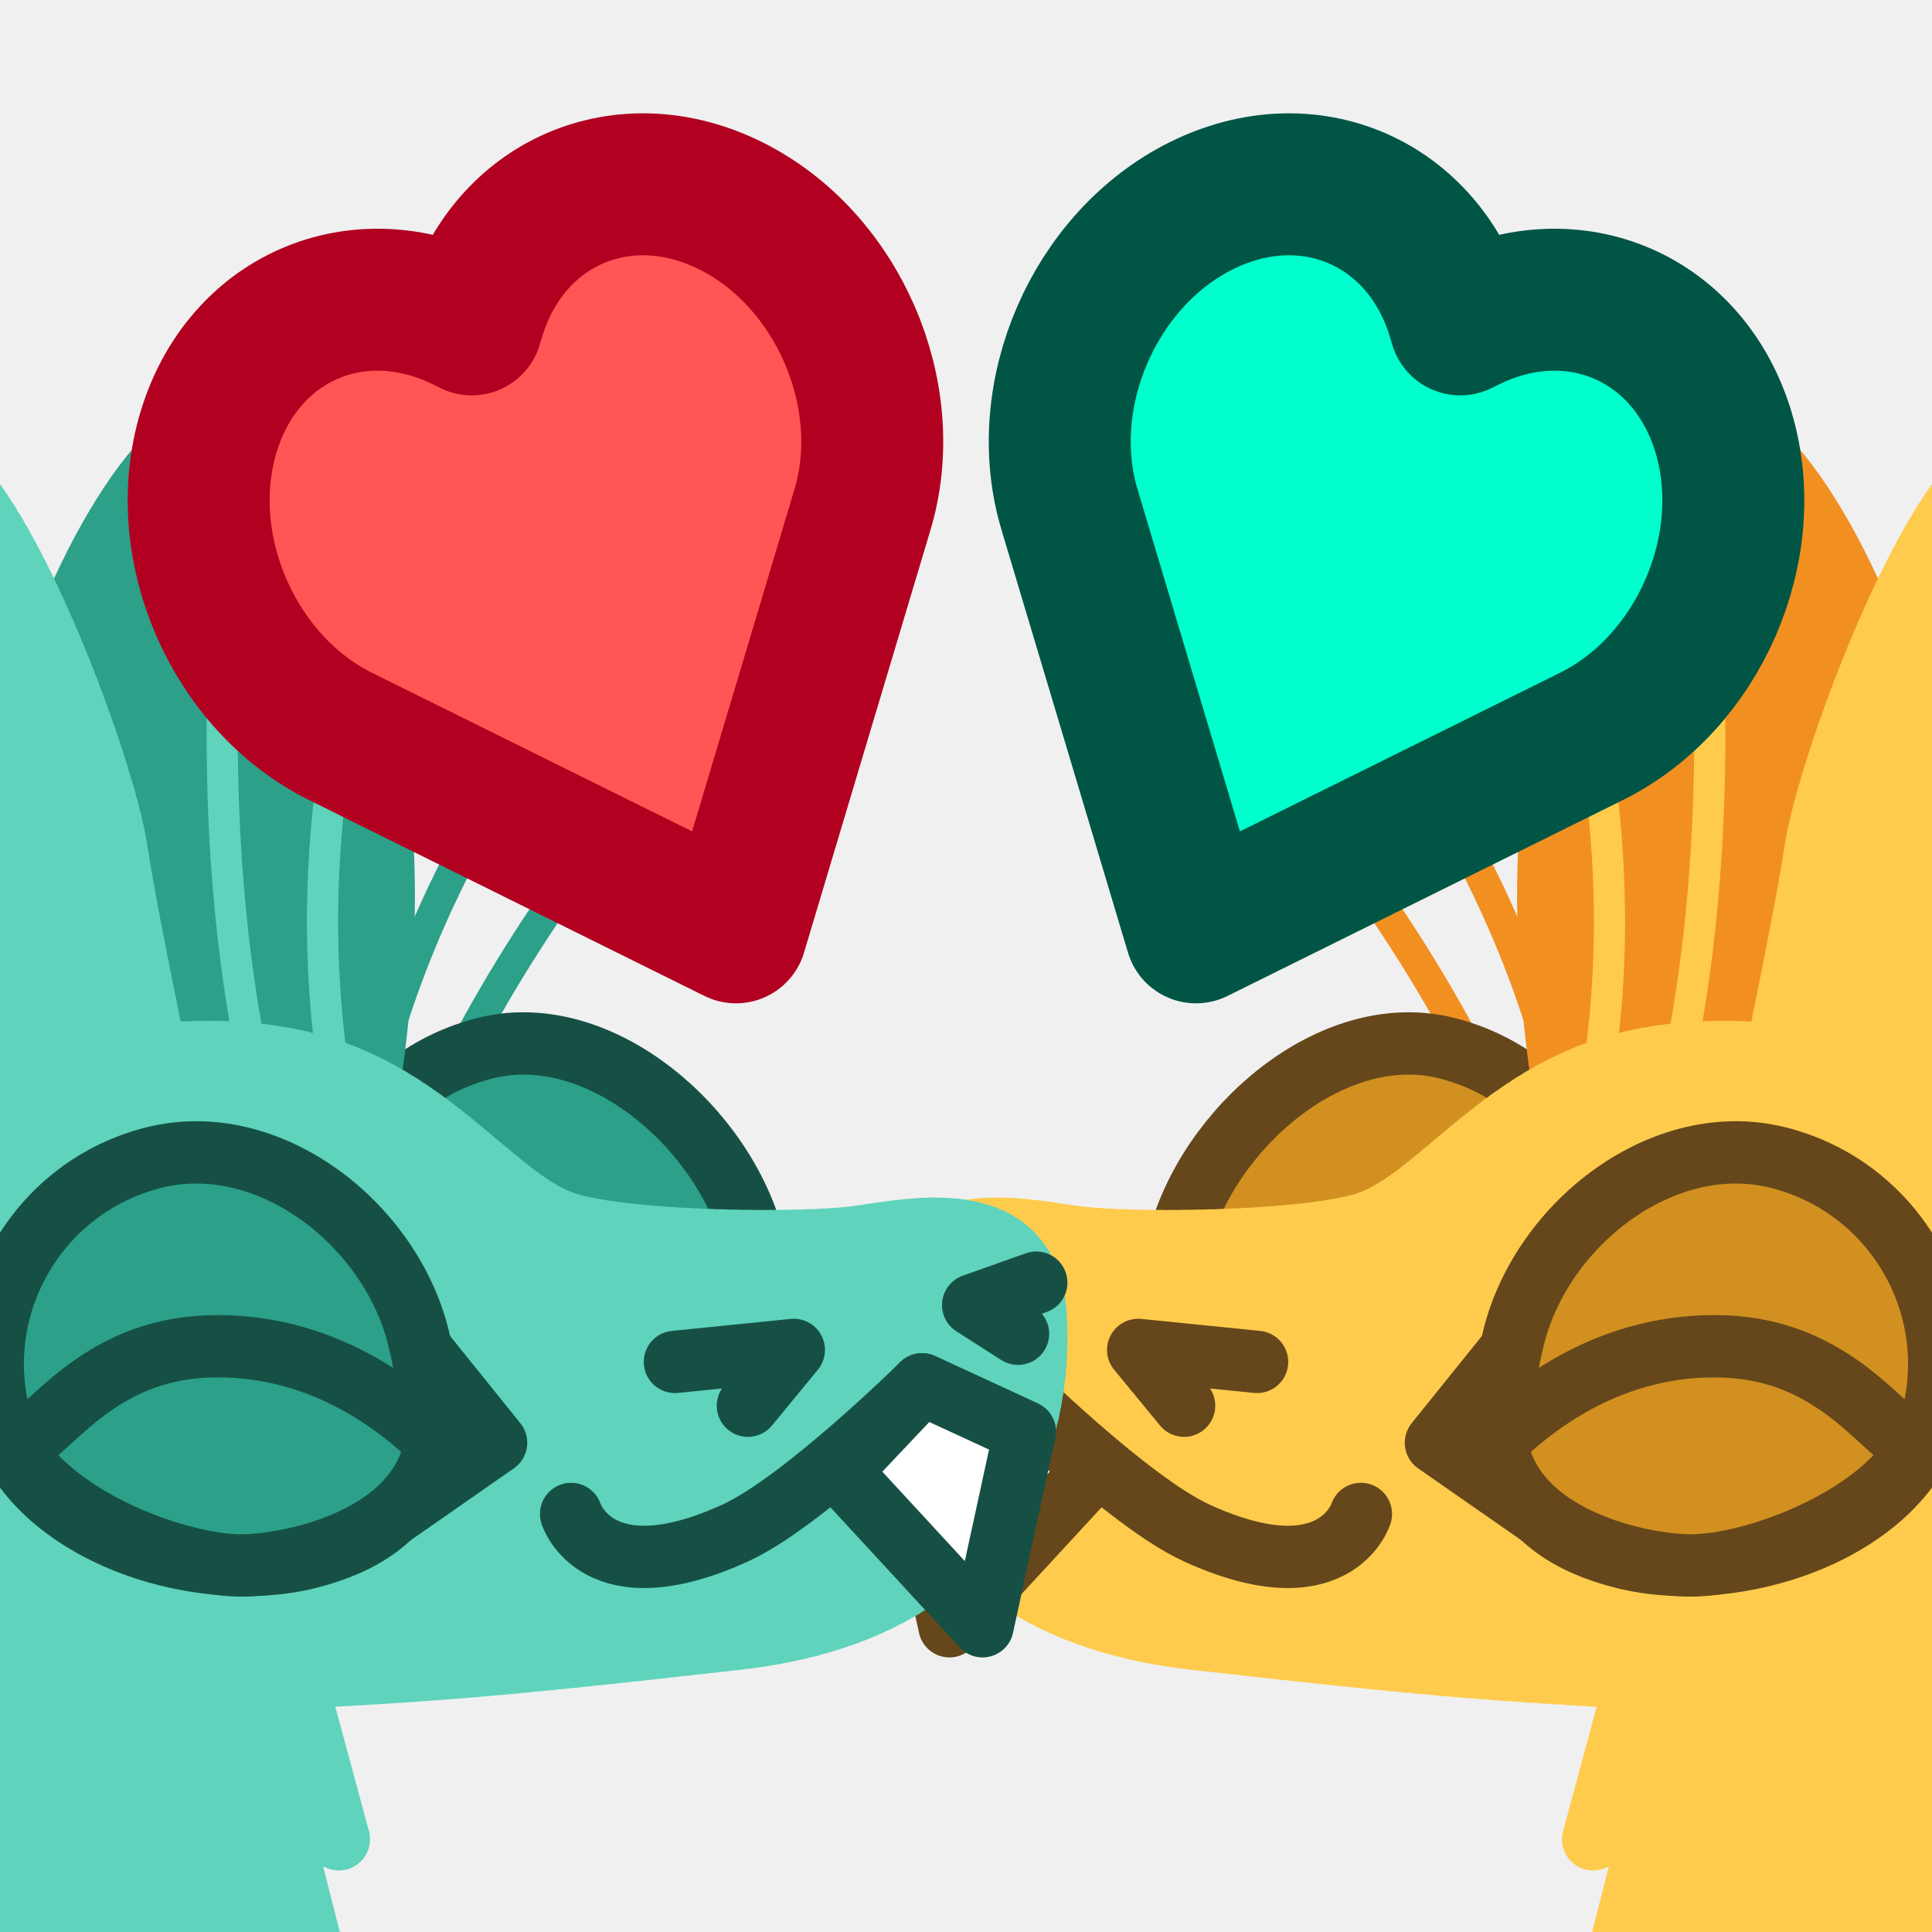
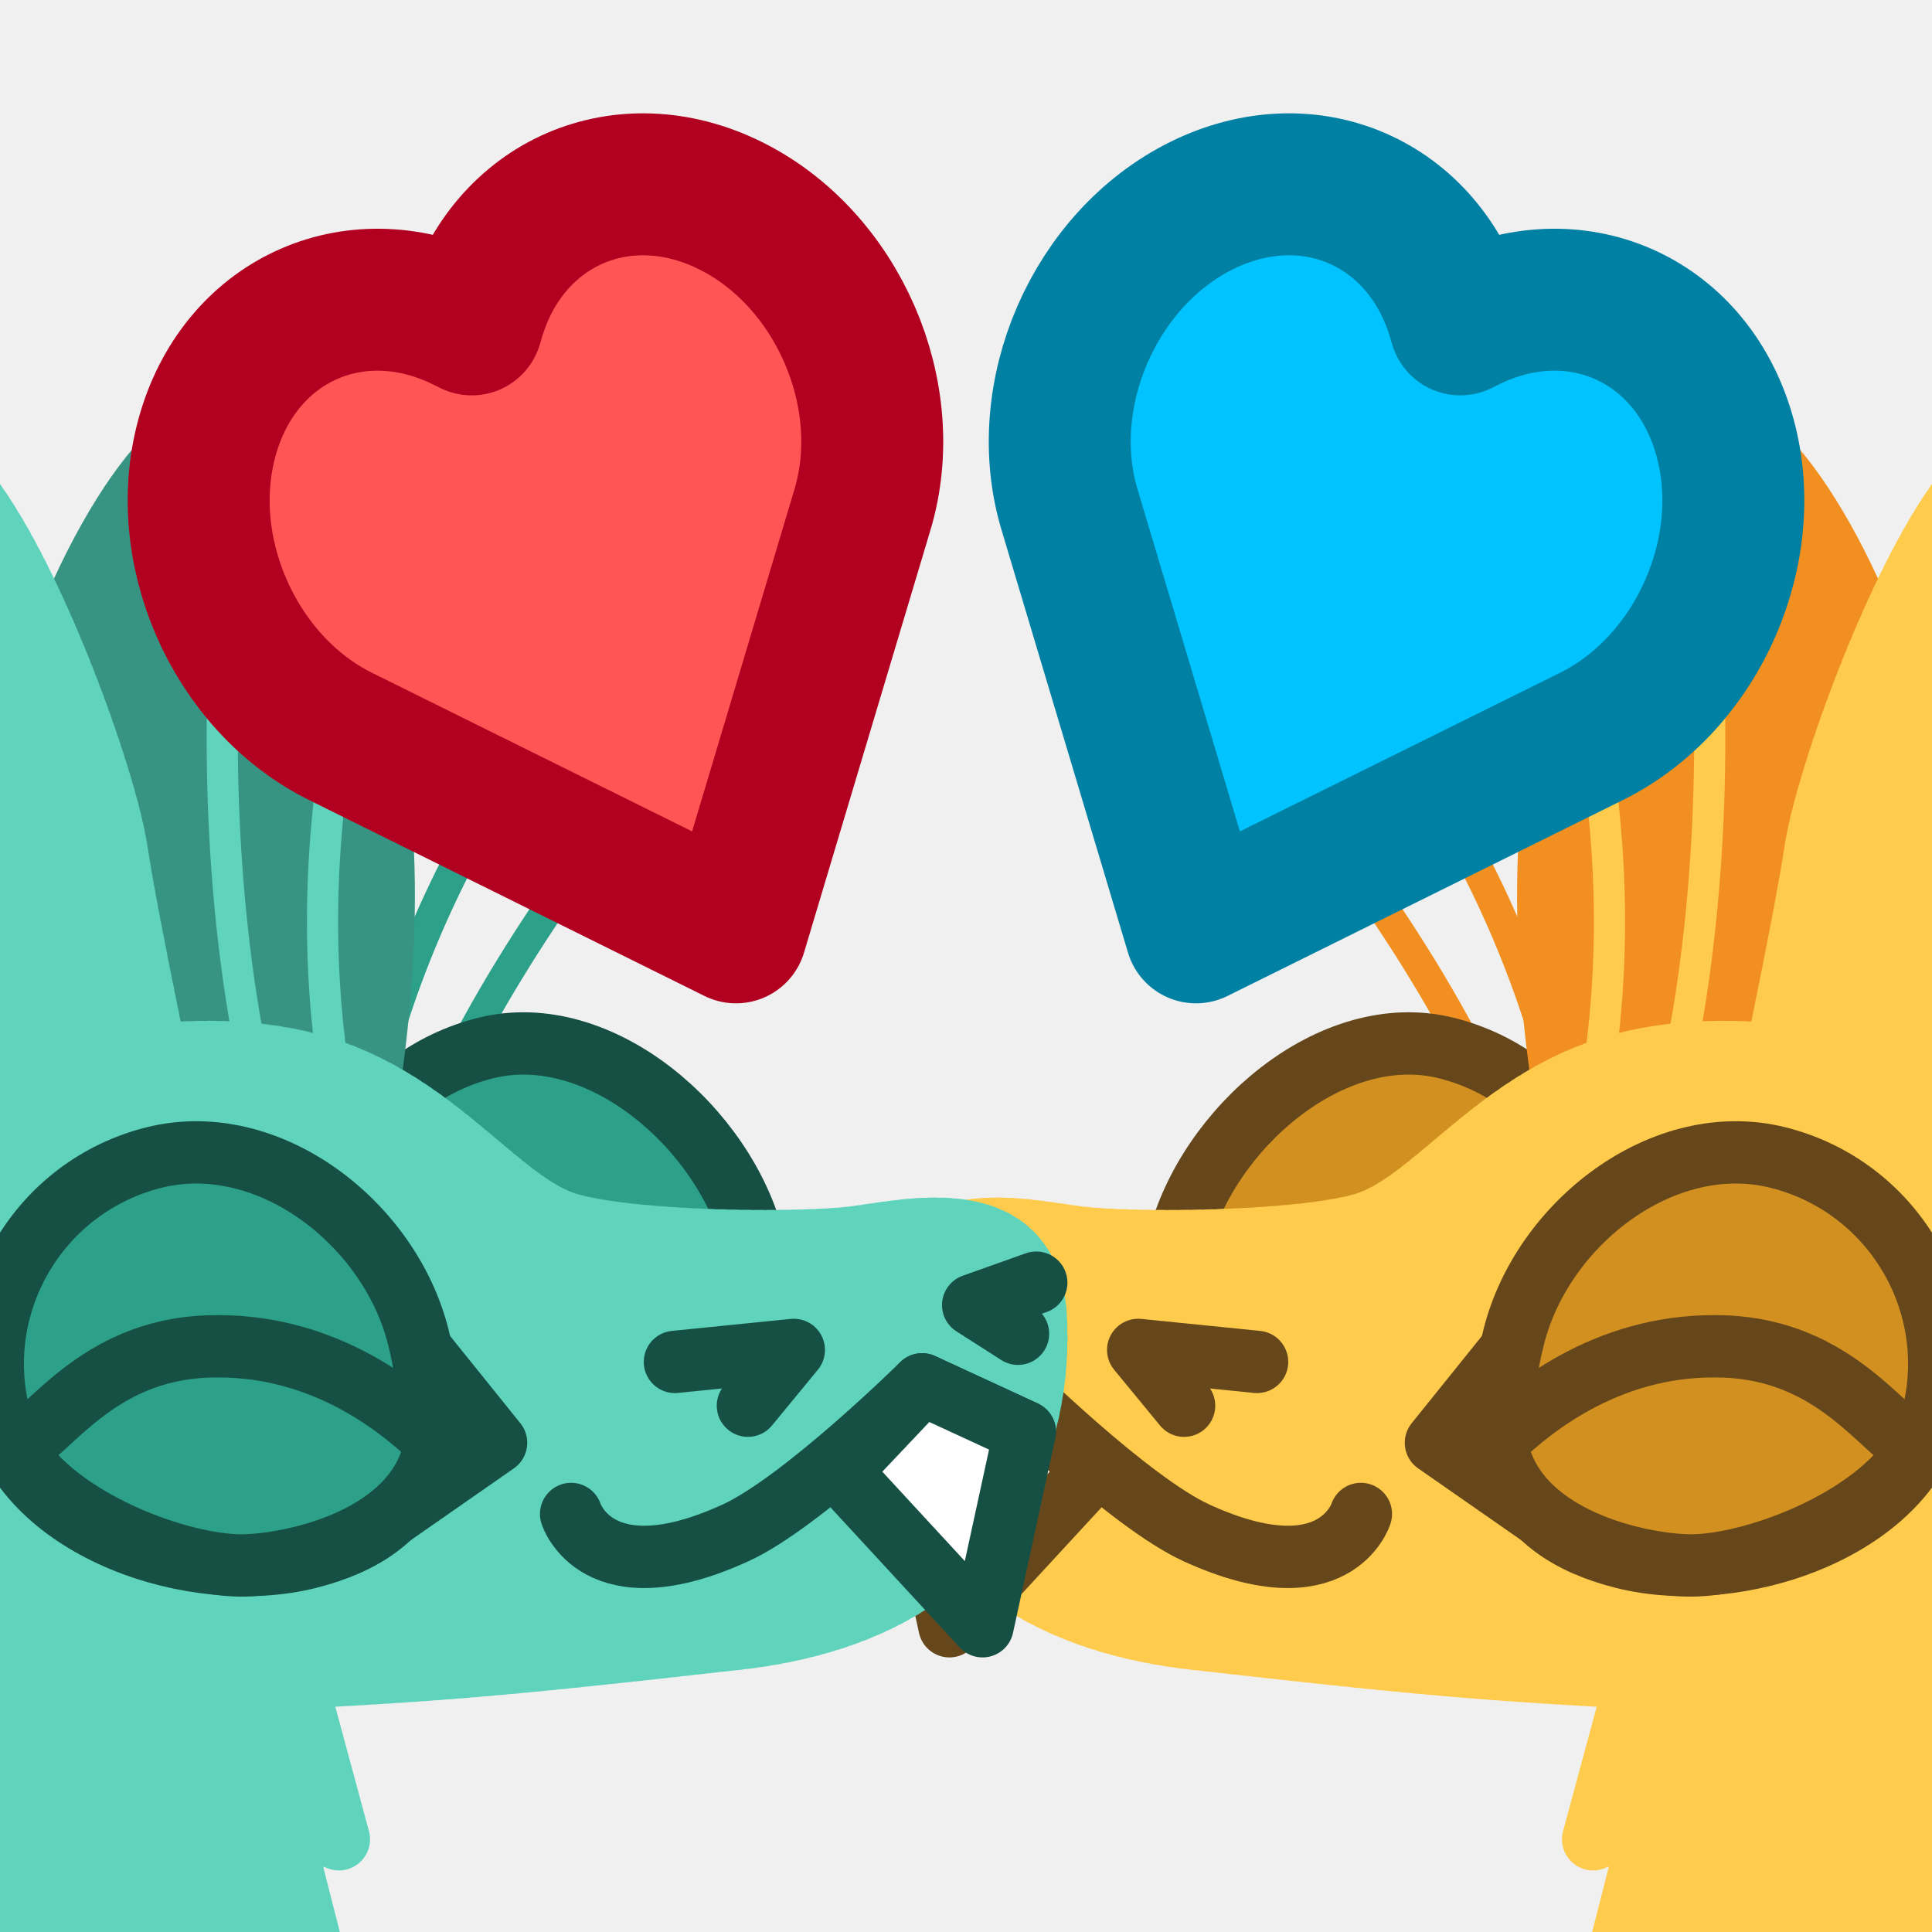
<svg xmlns="http://www.w3.org/2000/svg" version="1.1" id="svg824" width="1706.667" height="1706.667" viewBox="0 0 1706.667 1706.667">
  <defs id="defs828" />
  <g id="g22" transform="matrix(0.8601542,0,0,0.8601542,278.5982,280.5249)">
    <g id="layer1" style="display:inline">
-       <path style="display:none;fill:#123456;stroke:#123456;stroke-width:64;stroke-linecap:round;stroke-linejoin:round;-inkscape-stroke:none;paint-order:fill markers stroke;stop-color:#000000" d="m 1726.249,883.683 c 70.798,131.454 185.382,239.025 198.706,401.828 -29.438,-19.135 -55.932,-14.719 -79.483,13.247 91.022,54.7 58.514,175.917 81.69,267.15 l -99.353,6.624 c 66.759,58.919 81.773,128.186 90.522,198.706 l -494.507,2.208 c -24.38,-41.481 23.115,-208.563 66.236,-227.044 0,0 3.379,-20.015 -75.353,-9.455 28.741,-247.273 185.695,-422.176 311.542,-653.264 z" id="path3091" />
+       <path style="display:none;fill:#123456;stroke:#123456;stroke-width:64;stroke-linecap:round;stroke-linejoin:round;-inkscape-stroke:none;paint-order:fill markers stroke;stop-color:#000000" d="m 1726.249,883.683 c 70.798,131.454 185.382,239.025 198.706,401.828 -29.438,-19.135 -55.932,-14.719 -79.483,13.247 91.022,54.7 58.514,175.917 81.69,267.15 l -99.353,6.624 c 66.759,58.919 81.773,128.186 90.522,198.706 l -494.507,2.208 c -24.38,-41.481 23.115,-208.563 66.236,-227.044 0,0 3.379,-20.015 -75.353,-9.455 28.741,-247.273 185.695,-422.176 311.542,-653.264 z" id="path3091-7" />
      <path style="opacity:1;fill:#ffcb4c;fill-opacity:1;stroke:#ffcb4c;stroke-width:64;stroke-linecap:round;stroke-linejoin:round;stroke-miterlimit:4;stroke-dasharray:none;stroke-dashoffset:0;stroke-opacity:1;paint-order:fill markers stroke;stop-color:#000000" d="m 1377.012,1323.276 -64.785,239.508 62.822,-25.521 -51.043,200.244 459.384,-15.705 c 0,0 -127.607,-94.233 -149.202,-184.539 -21.595,-90.306 51.043,-253.25 51.043,-253.25 z" id="path3340" />
      <g id="g12988" transform="rotate(14.03742,864.68,1035.706)">
        <path style="display:inline;fill:none;fill-opacity:1;stroke:#f19020;stroke-width:32;stroke-linecap:round;stroke-linejoin:round;stroke-miterlimit:4;stroke-dasharray:none;stroke-dashoffset:0;stroke-opacity:1;paint-order:fill markers stroke;stop-color:#000000" d="M 723.584,367.196 C 870.541,457.364 1021.758,582.939 1125.242,705.962" id="path6280-0-6" />
        <path style="display:inline;fill:none;fill-opacity:1;stroke:#f19020;stroke-width:32;stroke-linecap:round;stroke-linejoin:round;stroke-miterlimit:4;stroke-dasharray:none;stroke-dashoffset:0;stroke-opacity:1;paint-order:fill markers stroke;stop-color:#000000" d="M 645.645,172.232 C 895.701,308.851 1101.341,482.692 1220.844,728.715" id="path6280-3" />
        <g id="g12997" transform="translate(509.3375,-143.4379)">
          <path id="path1915-9" style="display:inline;fill:#d19020;fill-opacity:1;stroke:#65471b;stroke-width:64;stroke-linecap:round;stroke-linejoin:round;paint-order:fill markers stroke;stop-color:#000000" d="m 792.618,1048.728 c 10e-6,120.717 -155.86,218.577 -276.577,218.577 -120.717,0 -160.577,-55.86 -160.577,-176.577 0,-120.717 97.86,-260.577 218.577,-260.577 120.717,0 218.577,97.86 218.577,218.577 z" />
        </g>
        <path style="opacity:1;fill:#f19020;fill-opacity:1;stroke:#f19020;stroke-width:64;stroke-linecap:round;stroke-miterlimit:4;stroke-dasharray:none;stroke-dashoffset:0;stroke-opacity:1;paint-order:fill markers stroke;stop-color:#000000" d="m 1249.41,782.795 c 0,0 -83.181,-156.506 -116.163,-336.237 -36.284,-197.722 -6.824,-425.579 59.112,-444.459 65.936,-18.88 215.616,149.626 273.26,279.426 57.645,129.8 90.594,436.709 90.594,436.709 z" id="path1640" />
        <path id="path1148" style="display:inline;opacity:1;fill:#ffcb4c;stroke:#ffcb4c;stroke-width:64;stroke-linecap:round;stroke-linejoin:round;stroke-miterlimit:4;stroke-dasharray:6.4, 6.4;stroke-dashoffset:0;stroke-opacity:1;paint-order:fill markers stroke;stop-color:#000000" d="m 1808.392,1010.121 c 0,0 -0.108,-10.821 -0.951,-28.418 -0.422,-8.799 -1.026,-19.291 -1.895,-30.973 -0.869,-11.681 -2,-24.552 -3.473,-38.106 -1.473,-13.553 -3.289,-27.788 -5.523,-42.201 -2.235,-14.413 -4.889,-29.005 -8.043,-43.268 -1.577,-7.131 -3.279,-14.182 -5.115,-21.086 -1.836,-6.904 -3.807,-13.662 -5.922,-20.213 -2.115,-6.551 -4.373,-12.892 -6.787,-18.963 -2.414,-6.071 -4.983,-11.87 -7.715,-17.334 -2.732,-5.464 -5.935,-10.786 -9.539,-15.961 -3.604,-5.175 -7.611,-10.205 -11.949,-15.084 -4.338,-4.879 -9.007,-9.609 -13.94,-14.186 -4.932,-4.576 -10.126,-8.999 -15.514,-13.266 -5.387,-4.266 -10.967,-8.375 -16.67,-12.324 -5.703,-3.949 -11.53,-7.738 -17.41,-11.363 -11.761,-7.251 -23.737,-13.847 -35.371,-19.76 -11.634,-5.913 -22.926,-11.142 -33.32,-15.66 -10.395,-4.519 -19.891,-8.326 -27.934,-11.395 -16.085,-6.137 -26.354,-9.318 -26.354,-9.318 -106.831,-15.988 -232.175,6.969 -312.625,60.014 -101.267,66.77 -136.887,176.629 -198.707,211.955 -61.82,35.325 -225.2,77.273 -280.397,83.897 -55.196,6.623 -183.25,6.625 -161.172,123.641 22.078,117.016 112.599,282.605 377.541,247.279 264.942,-35.326 313.515,-44.157 536.508,-88.314 22.897,-4.534 53.848,-18.32 86.828,-36.947 l 213.871,-11.428 -92.926,-75.256 c 5.358,-4.84 10.6,-9.718 15.633,-14.637 l 142.076,-2.375 -84.881,-69.668 c 3.481,-6.554 6.481,-13.021 8.627,-19.307 1.052,-3.082 2.033,-6.627 3.047,-9.977 z" />
        <path style="display:none;fill:#123456;stroke:#123456;stroke-width:64;stroke-linecap:round;stroke-linejoin:round;-inkscape-stroke:none;paint-order:fill markers stroke;stop-color:#000000" d="m 1242.343,671.257 c -109.879,48.796 -221.949,217.081 -221.949,217.081 -17.015,-81.301 -42.038,-161.834 66.484,-255.178 -123.918,15.77 -247.774,31.32 -392.795,121.22 0,0 249.148,-315.227 429.722,-366.334 166.369,-47.087 267.31,-12.192 267.31,-12.192 -8.651,-44.857 -47.262,-80.905 -112.675,-109.072 0,0 308.727,40.663 363.605,129.175 54.878,88.512 59.286,159.576 59.286,159.576 l -233.065,79.469 c 0,0 -116.042,-12.542 -225.922,36.254 z" id="path1637" />
        <path id="path13483" style="display:inline;opacity:1;fill:#ffcb4c;stroke:#ffcb4c;stroke-width:64;stroke-linecap:round;stroke-linejoin:round;stroke-miterlimit:4;stroke-dasharray:6.4, 6.4;stroke-dashoffset:0;stroke-opacity:1;paint-order:fill markers stroke;stop-color:#000000" d="m 1501.766,-48.47 c -73.094,31.221 -108.618,356.164 -99.978,446.044 7.692,80.024 14.883,286.689 16.869,345.277 0,0 10.693,-1.108 27.895,-1.782 8.601,-0.337 18.83,-0.566 30.164,-0.494 11.334,0.072 23.772,0.445 36.794,1.313 13.021,0.868 26.626,2.229 40.29,4.278 6.832,1.024 13.678,2.22 20.474,3.611 6.796,1.392 13.541,2.978 20.171,4.786 6.63,1.807 13.144,3.834 19.477,6.106 6.333,2.271 12.485,4.787 18.391,7.57 5.906,2.783 11.566,5.834 16.914,9.178 5.348,3.343 10.383,6.979 15.042,10.931 4.659,3.952 9.299,8.276 13.904,12.91 4.604,4.634 9.172,9.579 13.69,14.773 4.518,5.193 8.985,10.634 13.386,16.262 4.401,5.628 8.735,11.443 12.987,17.382 8.503,11.878 16.675,24.253 24.392,36.63 7.717,12.377 14.978,24.755 21.656,36.64 6.678,11.885 12.774,23.277 18.162,33.679 5.387,10.401 10.065,19.813 13.908,27.739 7.688,15.852 12.037,25.76 12.037,25.76 42.909,-146.134 111.645,-444.595 32.07,-653.472 C 1731.515,70.67 1549.166,-68.716 1501.766,-48.47 Z" />
        <g id="g13003" transform="translate(509.3375,-143.4379)">
          <path style="opacity:1;fill:#ffcb4c;fill-opacity:1;stroke:none;stroke-width:64;stroke-linecap:round;stroke-linejoin:round;stroke-miterlimit:4;stroke-dasharray:none;stroke-dashoffset:0;stroke-opacity:1;paint-order:fill markers stroke;stop-color:#000000" d="m 132.471,1346.787 90.522,-72.859 c 0,0 146.935,106.632 222.993,101.561 66.235,-4.416 119.224,-37.533 119.224,-37.533 l -32.922,-235.898 -431.652,43.553 -7.57,162.817 z" id="path3264" />
          <path style="opacity:1;fill:none;fill-opacity:1;stroke:#65471b;stroke-width:64;stroke-linecap:round;stroke-linejoin:round;stroke-miterlimit:4;stroke-dasharray:none;stroke-dashoffset:0;stroke-opacity:1;paint-order:fill markers stroke;stop-color:#000000" d="m 83.898,1201.07 68.443,6.623 -37.533,39.741" id="path2163" />
          <path style="opacity:1;fill:none;fill-opacity:1;stroke:#65471b;stroke-width:64;stroke-linecap:round;stroke-linejoin:round;stroke-miterlimit:4;stroke-dasharray:none;stroke-dashoffset:0;stroke-opacity:1;paint-order:fill markers stroke;stop-color:#000000" d="m 401.828,1251.85 -59.612,-44.157 121.432,-17.663" id="path2198" />
          <path style="opacity:1;fill:#ffcb4c;fill-opacity:1;stroke:#65471b;stroke-width:64;stroke-linecap:round;stroke-linejoin:round;stroke-miterlimit:4;stroke-dasharray:none;stroke-dashoffset:0;stroke-opacity:1;paint-order:fill markers stroke;stop-color:#000000" d="m 132.471,1346.787 90.522,-72.859 c 0,0 148.05,87.626 222.993,101.561 153.859,28.609 158.964,-59.828 158.964,-59.828" id="path2200" />
          <path style="opacity:1;fill:#ffffff;fill-opacity:1;stroke:#65471b;stroke-width:64;stroke-linecap:round;stroke-linejoin:round;stroke-miterlimit:4;stroke-dasharray:none;stroke-dashoffset:0;stroke-opacity:1;paint-order:fill markers stroke;stop-color:#000000" d="m 222.993,1530.039 -90.522,-183.251 90.522,-72.859 103.769,66.235 z" id="path2202" />
        </g>
        <g id="g12993" transform="translate(509.3375,-143.4379)" style="fill:#d19020;fill-opacity:1">
          <path style="opacity:1;fill:#d19020;fill-opacity:1;stroke:#65471b;stroke-width:64;stroke-linecap:round;stroke-linejoin:round;stroke-miterlimit:4;stroke-dasharray:none;stroke-dashoffset:0;stroke-opacity:1;paint-order:fill markers stroke;stop-color:#000000" d="m 661.976,1226.049 53.367,-115.501 86.531,168.711 z" id="path7852" />
          <path id="path1915" style="opacity:1;fill:#d19020;fill-opacity:1;stroke:#65471b;stroke-width:64;stroke-linecap:round;stroke-linejoin:round;paint-order:fill markers stroke;stop-color:#000000" d="m 1150.289,1075.222 c 0,120.717 -151.86,218.577 -272.577,218.577 -120.717,0 -164.577,-71.86 -164.577,-192.577 -2e-5,-120.717 97.86,-244.577 218.577,-244.577 120.717,-2e-5 218.577,97.86 218.577,218.577 z" />
          <path id="path1749" style="display:inline;fill:#d19020;fill-opacity:1;stroke:#65471b;stroke-width:64;stroke-linecap:round;stroke-linejoin:round;-inkscape-stroke:none;paint-order:fill markers stroke;stop-color:#000000" d="m 925.783,1058.14 c -111.901,23.517 -174.601,104.195 -204.103,151.674 39.968,93.965 177.1,86.881 225.006,74.903 60.343,-15.087 171.346,-89.012 196.729,-172.482 -38.486,-7.457 -105.731,-77.613 -217.633,-54.096 z" />
        </g>
        <path style="opacity:1;fill:none;fill-opacity:1;stroke:#ffcb4c;stroke-width:32;stroke-linecap:round;stroke-linejoin:round;stroke-miterlimit:4;stroke-dasharray:none;stroke-dashoffset:0;stroke-opacity:1;paint-order:fill markers stroke;stop-color:#000000" d="M 931.436,-18.337 C 1108.438,204.964 1230.026,445.223 1244.152,718.369" id="path6280" />
        <path style="display:inline;fill:none;fill-opacity:1;stroke:#ffcb4c;stroke-width:32;stroke-linecap:round;stroke-linejoin:round;stroke-miterlimit:4;stroke-dasharray:none;stroke-dashoffset:0;stroke-opacity:1;paint-order:fill markers stroke;stop-color:#000000" d="m 1220.906,152.855 c 57.336,162.601 95.675,355.385 98.55,516.119" id="path6280-0" />
      </g>
    </g>
    <g id="g21" style="display:inline" transform="matrix(-1,0,0,1,1336.354,0)">
+       <path style="display:none;fill:#345612;fill-opacity:1;stroke:#345612;stroke-width:64;stroke-linecap:round;stroke-linejoin:round;stroke-opacity:1;-inkscape-stroke:none;paint-order:fill markers stroke;stop-color:#000000" d="m 1705.261,883.683 c 70.798,131.454 185.382,239.025 198.706,401.828 -29.438,-19.135 -55.932,-14.719 -79.483,13.247 91.022,54.7 58.514,175.917 81.69,267.15 l -99.353,6.624 c 66.759,58.919 81.773,128.186 90.522,198.706 l -494.507,2.208 c -24.38,-41.481 23.115,-208.563 66.236,-227.044 0,0 3.379,-20.015 -75.353,-9.455 28.741,-247.273 185.695,-422.176 311.542,-653.264 z" id="path3091" />
      <path style="opacity:1;fill:#5fd3bc;fill-opacity:1;stroke:#5fd3bc;stroke-width:64;stroke-linecap:round;stroke-linejoin:round;stroke-miterlimit:4;stroke-dasharray:none;stroke-dashoffset:0;stroke-opacity:1;paint-order:fill markers stroke;stop-color:#000000" d="m 1377.012,1323.276 -64.785,239.508 62.822,-25.521 -51.043,200.244 459.384,-15.705 c 0,0 -127.607,-94.233 -149.202,-184.539 -21.595,-90.306 51.043,-253.25 51.043,-253.25 z" id="path2" />
      <g id="g20" transform="rotate(14.03742,864.68,1035.706)">
        <path style="display:inline;fill:none;fill-opacity:1;stroke:#2ca089;stroke-width:32;stroke-linecap:round;stroke-linejoin:round;stroke-miterlimit:4;stroke-dasharray:none;stroke-dashoffset:0;stroke-opacity:1;paint-order:fill markers stroke;stop-color:#000000" d="M 723.584,367.196 C 870.541,457.364 1021.758,582.939 1125.242,705.962" id="path3" />
        <path style="display:inline;fill:none;fill-opacity:1;stroke:#2ca089;stroke-width:32;stroke-linecap:round;stroke-linejoin:round;stroke-miterlimit:4;stroke-dasharray:none;stroke-dashoffset:0;stroke-opacity:1;paint-order:fill markers stroke;stop-color:#000000" d="M 645.645,172.232 C 895.701,308.851 1101.341,482.692 1220.844,728.715" id="path4" />
        <g id="g5" transform="translate(509.3375,-143.4379)" style="fill:#2ca089;fill-opacity:1;stroke:#165044;stroke-opacity:1">
          <path id="path5" style="display:inline;fill:#2ca089;fill-opacity:1;stroke:#165044;stroke-width:64;stroke-linecap:round;stroke-linejoin:round;stroke-opacity:1;paint-order:fill markers stroke;stop-color:#000000" d="m 792.618,1048.728 c 10e-6,120.717 -155.86,218.577 -276.577,218.577 -120.717,0 -160.577,-55.86 -160.577,-176.577 0,-120.717 97.86,-260.577 218.577,-260.577 120.717,0 218.577,97.86 218.577,218.577 z" />
        </g>
-         <path style="opacity:1;fill:#2ca089;fill-opacity:1;stroke:#2ca089;stroke-width:64;stroke-linecap:round;stroke-miterlimit:4;stroke-dasharray:none;stroke-dashoffset:0;stroke-opacity:1;paint-order:fill markers stroke;stop-color:#000000" d="m 1249.41,782.795 c 0,0 -83.181,-156.506 -116.163,-336.237 -36.284,-197.722 -6.824,-425.579 59.112,-444.459 65.936,-18.88 215.616,149.626 273.26,279.426 57.645,129.8 90.594,436.709 90.594,436.709 z" id="path6" />
+         <path style="opacity:1;fill:#389482;fill-opacity:1;stroke:#389482;stroke-width:64;stroke-linecap:round;stroke-miterlimit:4;stroke-dasharray:none;stroke-dashoffset:0;stroke-opacity:1;paint-order:fill markers stroke;stop-color:#000000" d="m 1249.41,782.795 c 0,0 -83.181,-156.506 -116.163,-336.237 -36.284,-197.722 -6.824,-425.579 59.112,-444.459 65.936,-18.88 215.616,149.626 273.26,279.426 57.645,129.8 90.594,436.709 90.594,436.709 z" id="path6" />
        <path id="path7" style="display:inline;opacity:1;fill:#5fd3bc;fill-opacity:1;stroke:#5fd3bc;stroke-width:64;stroke-linecap:round;stroke-linejoin:round;stroke-miterlimit:4;stroke-dasharray:6.4, 6.4;stroke-dashoffset:0;stroke-opacity:1;paint-order:fill markers stroke;stop-color:#000000" d="m 1808.392,1010.121 c 0,0 -0.108,-10.821 -0.951,-28.418 -0.422,-8.799 -1.026,-19.291 -1.895,-30.973 -0.869,-11.681 -2,-24.552 -3.473,-38.106 -1.473,-13.553 -3.289,-27.788 -5.523,-42.201 -2.235,-14.413 -4.889,-29.005 -8.043,-43.268 -1.577,-7.131 -3.279,-14.182 -5.115,-21.086 -1.836,-6.904 -3.807,-13.662 -5.922,-20.213 -2.115,-6.551 -4.373,-12.892 -6.787,-18.963 -2.414,-6.071 -4.983,-11.87 -7.715,-17.334 -2.732,-5.464 -5.935,-10.786 -9.539,-15.961 -3.604,-5.175 -7.611,-10.205 -11.949,-15.084 -4.338,-4.879 -9.007,-9.609 -13.94,-14.186 -4.932,-4.576 -10.126,-8.999 -15.514,-13.266 -5.387,-4.266 -10.967,-8.375 -16.67,-12.324 -5.703,-3.949 -11.53,-7.738 -17.41,-11.363 -11.761,-7.251 -23.737,-13.847 -35.371,-19.76 -11.634,-5.913 -22.926,-11.142 -33.32,-15.66 -10.395,-4.519 -19.891,-8.326 -27.934,-11.395 -16.085,-6.137 -26.354,-9.318 -26.354,-9.318 -106.831,-15.988 -232.175,6.969 -312.625,60.014 -101.267,66.77 -136.887,176.629 -198.707,211.955 -61.82,35.325 -225.2,77.273 -280.397,83.897 -55.196,6.623 -183.25,6.625 -161.172,123.641 22.078,117.016 112.599,282.605 377.541,247.279 264.942,-35.326 313.515,-44.157 536.508,-88.314 22.897,-4.534 53.848,-18.32 86.828,-36.947 l 213.871,-11.428 -92.926,-75.256 c 5.358,-4.84 10.6,-9.718 15.633,-14.637 l 142.076,-2.375 -84.881,-69.668 c 3.481,-6.554 6.481,-13.021 8.627,-19.307 1.052,-3.082 2.033,-6.627 3.047,-9.977 z" />
+         <path style="display:none;fill:#345612;fill-opacity:1;stroke:#345612;stroke-width:64;stroke-linecap:round;stroke-linejoin:round;stroke-opacity:1;-inkscape-stroke:none;paint-order:fill markers stroke;stop-color:#000000" d="M 1216.024,677.838 C 1106.145,726.633 994.075,894.918 994.075,894.918 977.061,813.617 952.038,733.085 1060.559,639.74 936.641,655.51 812.785,671.06 667.764,760.961 c 0,0 249.148,-315.227 429.722,-366.334 166.369,-47.087 267.31,-12.192 267.31,-12.192 -8.651,-44.857 -47.261,-80.905 -112.675,-109.072 0,0 308.727,40.663 363.605,129.175 54.878,88.512 59.286,159.576 59.286,159.576 l -233.065,79.469 c 0,0 -116.042,-12.542 -225.922,36.254 z" id="path1637-0" />
        <path id="path9" style="display:inline;opacity:1;fill:#5fd3bc;fill-opacity:1;stroke:#5fd3bc;stroke-width:64;stroke-linecap:round;stroke-linejoin:round;stroke-miterlimit:4;stroke-dasharray:6.4, 6.4;stroke-dashoffset:0;stroke-opacity:1;paint-order:fill markers stroke;stop-color:#000000" d="m 1501.766,-48.47 c -73.094,31.221 -108.618,356.164 -99.978,446.044 7.692,80.024 14.883,286.689 16.869,345.277 0,0 10.693,-1.108 27.895,-1.782 8.601,-0.337 18.83,-0.566 30.164,-0.494 11.334,0.072 23.772,0.445 36.794,1.313 13.021,0.868 26.626,2.229 40.29,4.278 6.832,1.024 13.678,2.22 20.474,3.611 6.796,1.392 13.541,2.978 20.171,4.786 6.63,1.807 13.144,3.834 19.477,6.106 6.333,2.271 12.485,4.787 18.391,7.57 5.906,2.783 11.566,5.834 16.914,9.178 5.348,3.343 10.383,6.979 15.042,10.931 4.659,3.952 9.299,8.276 13.904,12.91 4.604,4.634 9.172,9.579 13.69,14.773 4.518,5.193 8.985,10.634 13.386,16.262 4.401,5.628 8.735,11.443 12.987,17.382 8.503,11.878 16.675,24.253 24.392,36.63 7.717,12.377 14.978,24.755 21.656,36.64 6.678,11.885 12.774,23.277 18.162,33.679 5.387,10.401 10.065,19.813 13.908,27.739 7.688,15.852 12.037,25.76 12.037,25.76 42.909,-146.134 111.645,-444.595 32.07,-653.472 C 1731.515,70.67 1549.166,-68.716 1501.766,-48.47 Z" />
        <g id="g14" transform="translate(509.3375,-143.4379)">
          <path style="opacity:1;fill:#5fd3bc;fill-opacity:1;stroke:none;stroke-width:64;stroke-linecap:round;stroke-linejoin:round;stroke-miterlimit:4;stroke-dasharray:none;stroke-dashoffset:0;stroke-opacity:1;paint-order:fill markers stroke;stop-color:#000000" d="m 132.471,1346.787 90.522,-72.859 c 0,0 146.935,106.632 222.993,101.561 66.235,-4.416 119.224,-37.533 119.224,-37.533 l -32.922,-235.898 -431.652,43.553 -7.57,162.817 z" id="path10" />
          <path style="opacity:1;fill:none;fill-opacity:1;stroke:#165044;stroke-width:64;stroke-linecap:round;stroke-linejoin:round;stroke-miterlimit:4;stroke-dasharray:none;stroke-dashoffset:0;stroke-opacity:1;paint-order:fill markers stroke;stop-color:#000000" d="m 83.898,1201.07 68.443,6.623 -37.533,39.741" id="path11" />
          <path style="opacity:1;fill:none;fill-opacity:1;stroke:#165044;stroke-width:64;stroke-linecap:round;stroke-linejoin:round;stroke-miterlimit:4;stroke-dasharray:none;stroke-dashoffset:0;stroke-opacity:1;paint-order:fill markers stroke;stop-color:#000000" d="m 401.828,1251.85 -59.612,-44.157 121.432,-17.663" id="path12" />
          <path style="opacity:1;fill:#5fd3bc;fill-opacity:1;stroke:#165044;stroke-width:64;stroke-linecap:round;stroke-linejoin:round;stroke-miterlimit:4;stroke-dasharray:none;stroke-dashoffset:0;stroke-opacity:1;paint-order:fill markers stroke;stop-color:#000000" d="m 132.471,1346.787 90.522,-72.859 c 0,0 148.05,87.626 222.993,101.561 153.859,28.609 158.964,-59.828 158.964,-59.828" id="path13" />
          <path style="opacity:1;fill:#ffffff;fill-opacity:1;stroke:#165044;stroke-width:64;stroke-linecap:round;stroke-linejoin:round;stroke-miterlimit:4;stroke-dasharray:none;stroke-dashoffset:0;stroke-opacity:1;paint-order:fill markers stroke;stop-color:#000000" d="m 222.993,1530.039 -90.522,-183.251 90.522,-72.859 103.769,66.235 z" id="path14" />
        </g>
        <g id="g17" transform="translate(509.3375,-143.4379)" style="fill:#2ca089;fill-opacity:1;stroke:#165044;stroke-opacity:1">
          <path style="opacity:1;fill:#2ca089;fill-opacity:1;stroke:#165044;stroke-width:64;stroke-linecap:round;stroke-linejoin:round;stroke-miterlimit:4;stroke-dasharray:none;stroke-dashoffset:0;stroke-opacity:1;paint-order:fill markers stroke;stop-color:#000000" d="m 661.976,1226.049 53.367,-115.501 86.531,168.711 z" id="path15" />
          <path id="path16" style="opacity:1;fill:#2ca089;fill-opacity:1;stroke:#165044;stroke-width:64;stroke-linecap:round;stroke-linejoin:round;stroke-opacity:1;paint-order:fill markers stroke;stop-color:#000000" d="m 1150.289,1075.222 c 0,120.717 -151.86,218.577 -272.577,218.577 -120.717,0 -164.577,-71.86 -164.577,-192.577 -2e-5,-120.717 97.86,-244.577 218.577,-244.577 120.717,-2e-5 218.577,97.86 218.577,218.577 z" />
          <path id="path17" style="display:inline;fill:#2ca089;fill-opacity:1;stroke:#165044;stroke-width:64;stroke-linecap:round;stroke-linejoin:round;stroke-opacity:1;-inkscape-stroke:none;paint-order:fill markers stroke;stop-color:#000000" d="m 925.783,1058.14 c -111.901,23.517 -174.601,104.195 -204.103,151.674 39.968,93.965 177.1,86.881 225.006,74.903 60.343,-15.087 171.346,-89.012 196.729,-172.482 -38.486,-7.457 -105.731,-77.613 -217.633,-54.096 z" />
        </g>
        <path style="opacity:1;fill:none;fill-opacity:1;stroke:#5fd3bc;stroke-width:32;stroke-linecap:round;stroke-linejoin:round;stroke-miterlimit:4;stroke-dasharray:none;stroke-dashoffset:0;stroke-opacity:1;paint-order:fill markers stroke;stop-color:#000000" d="M 931.436,-18.337 C 1108.438,204.964 1230.026,445.223 1244.152,718.369" id="path18" />
        <path style="display:inline;fill:none;fill-opacity:1;stroke:#5fd3bc;stroke-width:32;stroke-linecap:round;stroke-linejoin:round;stroke-miterlimit:4;stroke-dasharray:none;stroke-dashoffset:0;stroke-opacity:1;paint-order:fill markers stroke;stop-color:#000000" d="m 1220.906,152.855 c 57.336,162.601 95.675,355.385 98.55,516.119" id="path19" />
      </g>
    </g>
  </g>
  <g id="g23" transform="matrix(1.12123,0,0,1.12123,-144.2321,-151.5279)">
-     <path id="rect22" style="fill:#00ffcc;fill-opacity:1;stroke:#005544;stroke-width:111.838;stroke-linecap:round;stroke-linejoin:round;stroke-dashoffset:192;stroke-opacity:1;paint-order:fill markers stroke" d="M 1075.354,297.114 C 990.818,338.998 944.21,446.222 971.255,536.607 l 1.73,5.783 97.936,327.313 306.135,-151.679 5.409,-2.68 c 84.536,-41.885 131.141,-149.111 104.099,-239.493 -27.043,-90.384 -117.496,-129.702 -202.033,-87.818 l -5.408,2.68 -1.73,-5.783 C 1250.347,294.547 1159.893,255.231 1075.357,297.116 Z" />
+     <path id="rect22" style="fill:#00c3ff;fill-opacity:1;stroke:#0080a2;stroke-width:111.838;stroke-linecap:round;stroke-linejoin:round;stroke-dashoffset:192;stroke-opacity:1;paint-order:fill markers stroke" d="M 1075.354,297.114 C 990.818,338.998 944.21,446.222 971.255,536.607 l 1.73,5.783 97.936,327.313 306.135,-151.679 5.409,-2.68 c 84.536,-41.885 131.141,-149.111 104.099,-239.493 -27.043,-90.384 -117.496,-129.702 -202.033,-87.818 l -5.408,2.68 -1.73,-5.783 C 1250.347,294.547 1159.893,255.231 1075.357,297.116 Z" />
    <path id="rect22-8" style="fill:#ff5555;fill-opacity:1;stroke:#b10020;stroke-width:111.838;stroke-linecap:round;stroke-linejoin:round;stroke-dashoffset:192;stroke-opacity:1;paint-order:fill markers stroke" d="m 704.059,297.114 c 84.536,41.883 131.144,149.108 104.099,239.493 l -1.73,5.783 -97.936,327.313 -306.135,-151.679 -5.409,-2.68 C 312.413,673.459 265.807,566.234 292.85,475.851 319.893,385.467 410.346,346.149 494.882,388.033 l 5.408,2.68 1.73,-5.783 c 27.045,-90.384 117.499,-129.699 202.035,-87.814 z" />
  </g>
</svg>
